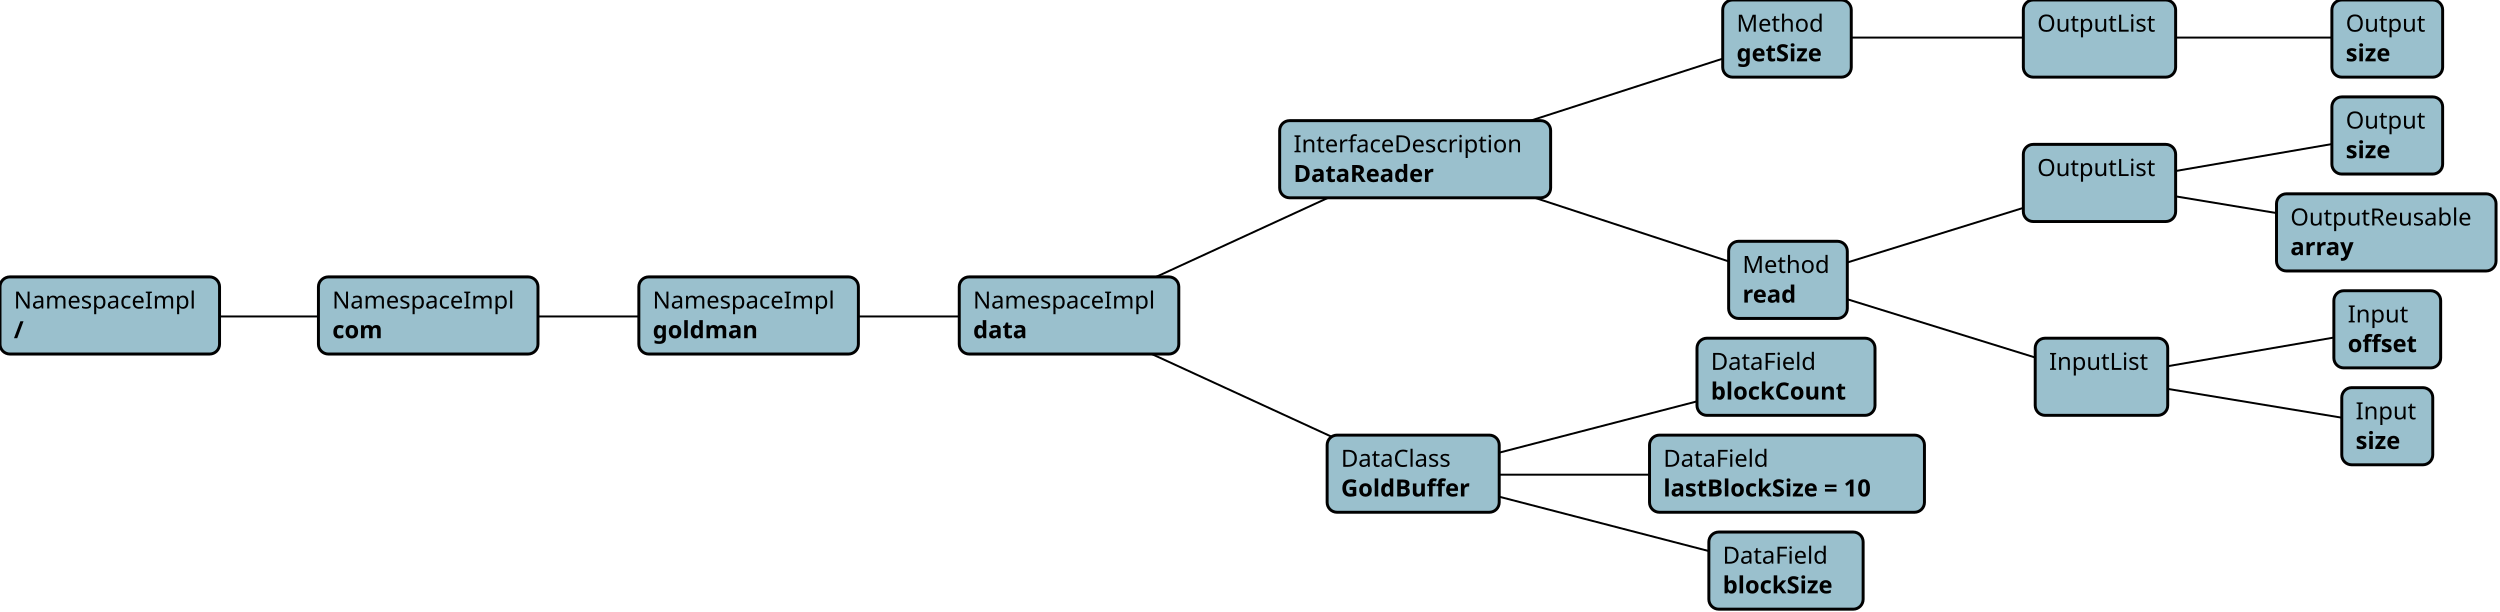
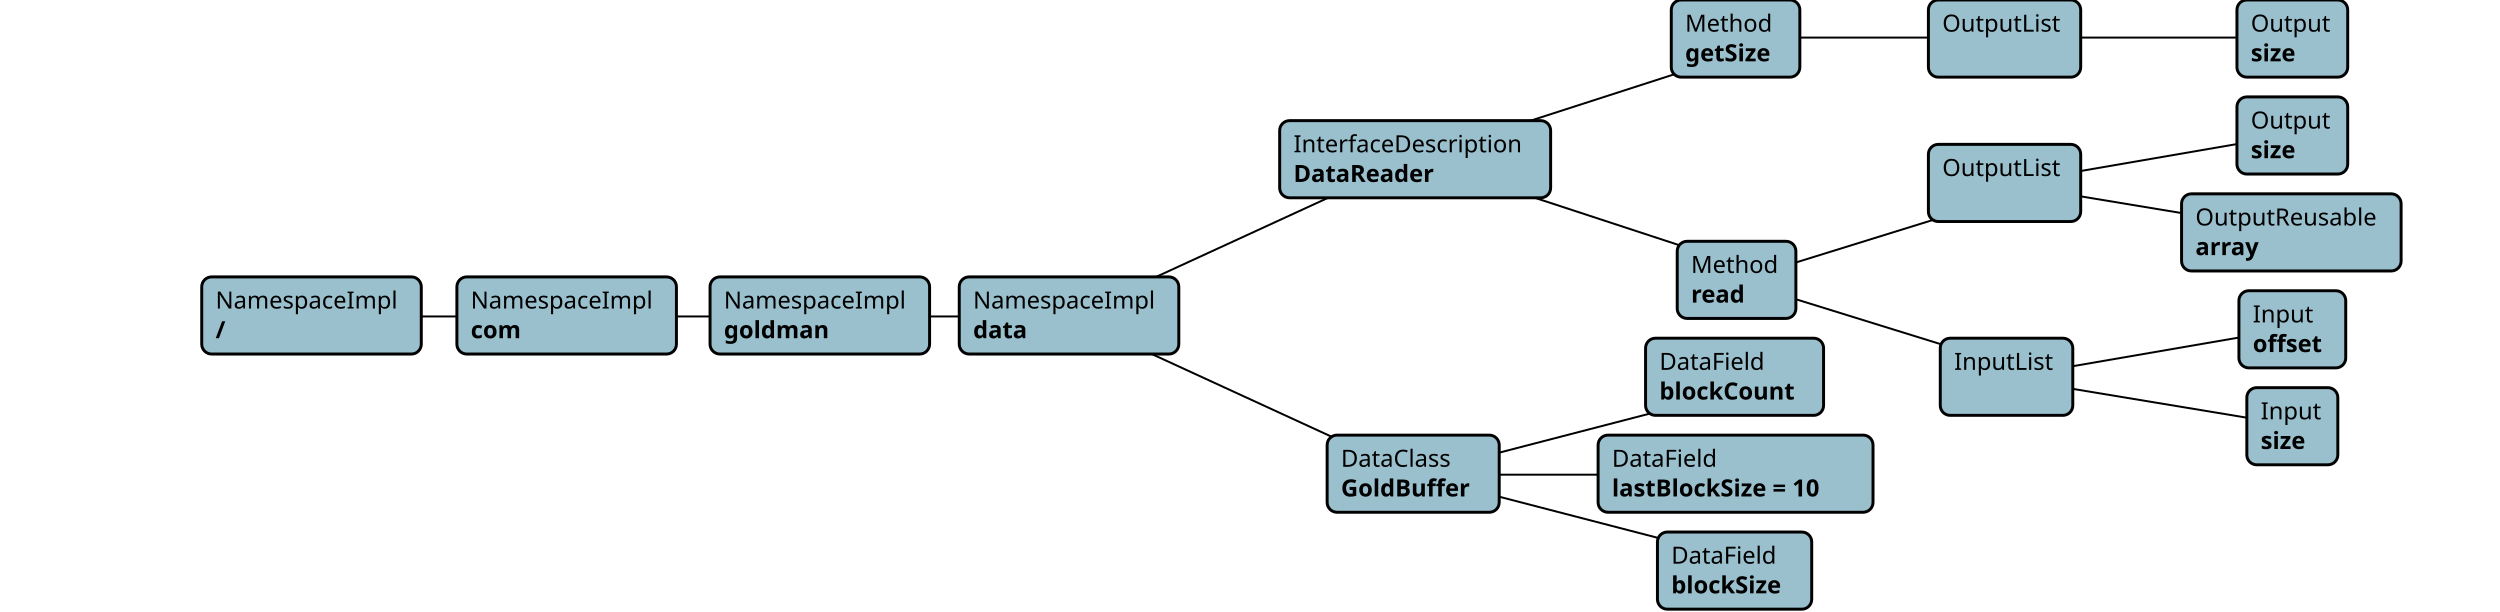
- <svg xmlns="http://www.w3.org/2000/svg" width="1264.0" height="309.0">
-   <line x1="55.0" y1="160.0" x2="217.0" y2="160.0" style="stroke-width:1.0;stroke:rgb(0,0,0);stroke-opacity:1.0;stroke-linecap:square;stroke-miterlimit:10.0" />
-   <line x1="217.0" y1="160.0" x2="379.0" y2="160.0" style="stroke-width:1.0;stroke:rgb(0,0,0);stroke-opacity:1.0;stroke-linecap:square;stroke-miterlimit:10.0" />
-   <line x1="379.0" y1="160.0" x2="541.0" y2="160.0" style="stroke-width:1.0;stroke:rgb(0,0,0);stroke-opacity:1.0;stroke-linecap:square;stroke-miterlimit:10.0" />
-   <line x1="541.0" y1="160.0" x2="715.0" y2="80.0" style="stroke-width:1.0;stroke:rgb(0,0,0);stroke-opacity:1.0;stroke-linecap:square;stroke-miterlimit:10.0" />
-   <line x1="715.0" y1="80.0" x2="904.0" y2="19.0" style="stroke-width:1.0;stroke:rgb(0,0,0);stroke-opacity:1.0;stroke-linecap:square;stroke-miterlimit:10.0" />
-   <line x1="904.0" y1="19.0" x2="1062.0" y2="19.0" style="stroke-width:1.0;stroke:rgb(0,0,0);stroke-opacity:1.0;stroke-linecap:square;stroke-miterlimit:10.0" />
-   <line x1="1062.0" y1="19.0" x2="1207.0" y2="19.0" style="stroke-width:1.0;stroke:rgb(0,0,0);stroke-opacity:1.0;stroke-linecap:square;stroke-miterlimit:10.0" />
-   <line x1="715.0" y1="80.0" x2="904.0" y2="142.0" style="stroke-width:1.0;stroke:rgb(0,0,0);stroke-opacity:1.0;stroke-linecap:square;stroke-miterlimit:10.0" />
-   <line x1="904.0" y1="142.0" x2="1062.0" y2="93.0" style="stroke-width:1.0;stroke:rgb(0,0,0);stroke-opacity:1.0;stroke-linecap:square;stroke-miterlimit:10.0" />
-   <line x1="1062.0" y1="93.0" x2="1207.0" y2="68.0" style="stroke-width:1.0;stroke:rgb(0,0,0);stroke-opacity:1.0;stroke-linecap:square;stroke-miterlimit:10.0" />
-   <line x1="1062.0" y1="93.0" x2="1207.0" y2="117.0" style="stroke-width:1.0;stroke:rgb(0,0,0);stroke-opacity:1.0;stroke-linecap:square;stroke-miterlimit:10.0" />
-   <line x1="904.0" y1="142.0" x2="1062.0" y2="191.0" style="stroke-width:1.0;stroke:rgb(0,0,0);stroke-opacity:1.0;stroke-linecap:square;stroke-miterlimit:10.0" />
-   <line x1="1062.0" y1="191.0" x2="1207.0" y2="166.0" style="stroke-width:1.0;stroke:rgb(0,0,0);stroke-opacity:1.0;stroke-linecap:square;stroke-miterlimit:10.0" />
-   <line x1="1062.0" y1="191.0" x2="1207.0" y2="215.0" style="stroke-width:1.0;stroke:rgb(0,0,0);stroke-opacity:1.0;stroke-linecap:square;stroke-miterlimit:10.0" />
-   <line x1="541.0" y1="160.0" x2="715.0" y2="240.0" style="stroke-width:1.0;stroke:rgb(0,0,0);stroke-opacity:1.0;stroke-linecap:square;stroke-miterlimit:10.0" />
-   <line x1="715.0" y1="240.0" x2="904.0" y2="191.0" style="stroke-width:1.0;stroke:rgb(0,0,0);stroke-opacity:1.0;stroke-linecap:square;stroke-miterlimit:10.0" />
-   <line x1="715.0" y1="240.0" x2="904.0" y2="240.0" style="stroke-width:1.0;stroke:rgb(0,0,0);stroke-opacity:1.0;stroke-linecap:square;stroke-miterlimit:10.0" />
-   <line x1="715.0" y1="240.0" x2="904.0" y2="289.0" style="stroke-width:1.0;stroke:rgb(0,0,0);stroke-opacity:1.0;stroke-linecap:square;stroke-miterlimit:10.0" />
-   <g style="fill:rgb(154,192,205);stroke:none">
-     <path d="M485.0,145.0L485.0,174.0C485.0,176.761,487.239,179.0,490.0,179.0L591.0,179.0C593.761,179.0,596.0,176.761,596.0,174.0L596.0,145.0C596.0,142.239,593.761,140.0,591.0,140.0L490.0,140.0C487.239,140.0,485.0,142.239,485.0,145.0Z" />
-   </g>
-   <g style="stroke-width:1.5;stroke:rgb(0,0,0);stroke-opacity:1.0;stroke-linecap:square;stroke-miterlimit:10.0;fill:none">
-     <path d="M485.0,145.0L485.0,174.0C485.0,176.761,487.239,179.0,490.0,179.0L591.0,179.0C593.761,179.0,596.0,176.761,596.0,174.0L596.0,145.0C596.0,142.239,593.761,140.0,591.0,140.0L490.0,140.0C487.239,140.0,485.0,142.239,485.0,145.0Z" />
-   </g>
-   <g>
-     <text x="492.0" y="156.0" style="fill: rgb(0,0,0); fill-opacity: 1.0; font-family: sans-serif; font-size: 12px;">NamespaceImpl</text>
-   </g>
-   <g>
-     <text x="492.0" y="171.0" style="fill: rgb(0,0,0); fill-opacity: 1.0; font-family: sans-serif; font-size: 12px; font-weight: bold;">data</text>
-   </g>
-   <g style="fill:rgb(154,192,205);stroke:none">
-     <path d="M874.0,127.0L874.0,156.0C874.0,158.761,876.239,161.0,879.0,161.0L929.0,161.0C931.761,161.0,934.0,158.761,934.0,156.0L934.0,127.0C934.0,124.239,931.761,122.0,929.0,122.0L879.0,122.0C876.239,122.0,874.0,124.239,874.0,127.0Z" />
-   </g>
-   <g style="stroke-width:1.5;stroke:rgb(0,0,0);stroke-opacity:1.0;stroke-linecap:square;stroke-miterlimit:10.0;fill:none">
-     <path d="M874.0,127.0L874.0,156.0C874.0,158.761,876.239,161.0,879.0,161.0L929.0,161.0C931.761,161.0,934.0,158.761,934.0,156.0L934.0,127.0C934.0,124.239,931.761,122.0,929.0,122.0L879.0,122.0C876.239,122.0,874.0,124.239,874.0,127.0Z" />
-   </g>
-   <g>
-     <text x="881.0" y="138.0" style="fill: rgb(0,0,0); fill-opacity: 1.0; font-family: sans-serif; font-size: 12px;">Method</text>
-   </g>
-   <g>
-     <text x="881.0" y="153.0" style="fill: rgb(0,0,0); fill-opacity: 1.0; font-family: sans-serif; font-size: 12px; font-weight: bold;">read</text>
-   </g>
-   <g style="fill:rgb(154,192,205);stroke:none">
-     <path d="M647.0,66.0L647.0,95.0C647.0,97.761,649.239,100.0,652.0,100.0L779.0,100.0C781.761,100.0,784.0,97.761,784.0,95.0L784.0,66.0C784.0,63.239,781.761,61.0,779.0,61.0L652.0,61.0C649.239,61.0,647.0,63.239,647.0,66.0Z" />
-   </g>
-   <g style="stroke-width:1.5;stroke:rgb(0,0,0);stroke-opacity:1.0;stroke-linecap:square;stroke-miterlimit:10.0;fill:none">
-     <path d="M647.0,66.0L647.0,95.0C647.0,97.761,649.239,100.0,652.0,100.0L779.0,100.0C781.761,100.0,784.0,97.761,784.0,95.0L784.0,66.0C784.0,63.239,781.761,61.0,779.0,61.0L652.0,61.0C649.239,61.0,647.0,63.239,647.0,66.0Z" />
-   </g>
-   <g>
-     <text x="654.0" y="77.0" style="fill: rgb(0,0,0); fill-opacity: 1.0; font-family: sans-serif; font-size: 12px;">InterfaceDescription</text>
-   </g>
-   <g>
-     <text x="654.0" y="92.0" style="fill: rgb(0,0,0); fill-opacity: 1.0; font-family: sans-serif; font-size: 12px; font-weight: bold;">DataReader</text>
-   </g>
-   <g style="fill:rgb(154,192,205);stroke:none">
-     <path d="M871.0,5.0L871.0,34.0C871.0,36.761,873.239,39.0,876.0,39.0L931.0,39.0C933.761,39.0,936.0,36.761,936.0,34.0L936.0,5.0C936.0,2.239,933.761,0.0,931.0,0.0L876.0,0.0C873.239,0.0,871.0,2.239,871.0,5.0Z" />
-   </g>
-   <g style="stroke-width:1.5;stroke:rgb(0,0,0);stroke-opacity:1.0;stroke-linecap:square;stroke-miterlimit:10.0;fill:none">
-     <path d="M871.0,5.0L871.0,34.0C871.0,36.761,873.239,39.0,876.0,39.0L931.0,39.0C933.761,39.0,936.0,36.761,936.0,34.0L936.0,5.0C936.0,2.239,933.761,0.0,931.0,0.0L876.0,0.0C873.239,0.0,871.0,2.239,871.0,5.0Z" />
-   </g>
-   <g>
-     <text x="878.0" y="16.0" style="fill: rgb(0,0,0); fill-opacity: 1.0; font-family: sans-serif; font-size: 12px;">Method</text>
-   </g>
-   <g>
-     <text x="878.0" y="31.0" style="fill: rgb(0,0,0); fill-opacity: 1.0; font-family: sans-serif; font-size: 12px; font-weight: bold;">getSize</text>
-   </g>
-   <g style="fill:rgb(154,192,205);stroke:none">
-     <path d="M1023.0,78.0L1023.0,107.0C1023.0,109.761,1025.239,112.0,1028.0,112.0L1095.0,112.0C1097.761,112.0,1100.0,109.761,1100.0,107.0L1100.0,78.0C1100.0,75.239,1097.761,73.0,1095.0,73.0L1028.0,73.0C1025.239,73.0,1023.0,75.239,1023.0,78.0Z" />
-   </g>
-   <g style="stroke-width:1.5;stroke:rgb(0,0,0);stroke-opacity:1.0;stroke-linecap:square;stroke-miterlimit:10.0;fill:none">
-     <path d="M1023.0,78.0L1023.0,107.0C1023.0,109.761,1025.239,112.0,1028.0,112.0L1095.0,112.0C1097.761,112.0,1100.0,109.761,1100.0,107.0L1100.0,78.0C1100.0,75.239,1097.761,73.0,1095.0,73.0L1028.0,73.0C1025.239,73.0,1023.0,75.239,1023.0,78.0Z" />
-   </g>
-   <g>
-     <text x="1030.0" y="89.0" style="fill: rgb(0,0,0); fill-opacity: 1.0; font-family: sans-serif; font-size: 12px;">OutputList</text>
-   </g>
-   <g style="fill:rgb(154,192,205);stroke:none">
-     <path d="M834.0,225.0L834.0,254.0C834.0,256.761,836.239,259.0,839.0,259.0L968.0,259.0C970.761,259.0,973.0,256.761,973.0,254.0L973.0,225.0C973.0,222.239,970.761,220.0,968.0,220.0L839.0,220.0C836.239,220.0,834.0,222.239,834.0,225.0Z" />
-   </g>
-   <g style="stroke-width:1.5;stroke:rgb(0,0,0);stroke-opacity:1.0;stroke-linecap:square;stroke-miterlimit:10.0;fill:none">
-     <path d="M834.0,225.0L834.0,254.0C834.0,256.761,836.239,259.0,839.0,259.0L968.0,259.0C970.761,259.0,973.0,256.761,973.0,254.0L973.0,225.0C973.0,222.239,970.761,220.0,968.0,220.0L839.0,220.0C836.239,220.0,834.0,222.239,834.0,225.0Z" />
-   </g>
-   <g>
-     <text x="841.0" y="236.0" style="fill: rgb(0,0,0); fill-opacity: 1.0; font-family: sans-serif; font-size: 12px;">DataField</text>
-   </g>
-   <g>
-     <text x="841.0" y="251.0" style="fill: rgb(0,0,0); fill-opacity: 1.0; font-family: sans-serif; font-size: 12px; font-weight: bold;">lastBlockSize = 10</text>
-   </g>
-   <g style="fill:rgb(154,192,205);stroke:none">
-     <path d="M323.0,145.0L323.0,174.0C323.0,176.761,325.239,179.0,328.0,179.0L429.0,179.0C431.761,179.0,434.0,176.761,434.0,174.0L434.0,145.0C434.0,142.239,431.761,140.0,429.0,140.0L328.0,140.0C325.239,140.0,323.0,142.239,323.0,145.0Z" />
-   </g>
-   <g style="stroke-width:1.5;stroke:rgb(0,0,0);stroke-opacity:1.0;stroke-linecap:square;stroke-miterlimit:10.0;fill:none">
-     <path d="M323.0,145.0L323.0,174.0C323.0,176.761,325.239,179.0,328.0,179.0L429.0,179.0C431.761,179.0,434.0,176.761,434.0,174.0L434.0,145.0C434.0,142.239,431.761,140.0,429.0,140.0L328.0,140.0C325.239,140.0,323.0,142.239,323.0,145.0Z" />
-   </g>
-   <g>
-     <text x="330.0" y="156.0" style="fill: rgb(0,0,0); fill-opacity: 1.0; font-family: sans-serif; font-size: 12px;">NamespaceImpl</text>
-   </g>
-   <g>
-     <text x="330.0" y="171.0" style="fill: rgb(0,0,0); fill-opacity: 1.0; font-family: sans-serif; font-size: 12px; font-weight: bold;">goldman</text>
-   </g>
-   <g style="fill:rgb(154,192,205);stroke:none">
-     <path d="M1180.0,152.0L1180.0,181.0C1180.0,183.761,1182.239,186.0,1185.0,186.0L1229.0,186.0C1231.761,186.0,1234.0,183.761,1234.0,181.0L1234.0,152.0C1234.0,149.239,1231.761,147.0,1229.0,147.0L1185.0,147.0C1182.239,147.0,1180.0,149.239,1180.0,152.0Z" />
-   </g>
-   <g style="stroke-width:1.5;stroke:rgb(0,0,0);stroke-opacity:1.0;stroke-linecap:square;stroke-miterlimit:10.0;fill:none">
-     <path d="M1180.0,152.0L1180.0,181.0C1180.0,183.761,1182.239,186.0,1185.0,186.0L1229.0,186.0C1231.761,186.0,1234.0,183.761,1234.0,181.0L1234.0,152.0C1234.0,149.239,1231.761,147.0,1229.0,147.0L1185.0,147.0C1182.239,147.0,1180.0,149.239,1180.0,152.0Z" />
-   </g>
-   <g>
-     <text x="1187.0" y="163.0" style="fill: rgb(0,0,0); fill-opacity: 1.0; font-family: sans-serif; font-size: 12px;">Input</text>
-   </g>
-   <g>
-     <text x="1187.0" y="178.0" style="fill: rgb(0,0,0); fill-opacity: 1.0; font-family: sans-serif; font-size: 12px; font-weight: bold;">offset</text>
-   </g>
-   <g style="fill:rgb(154,192,205);stroke:none">
-     <path d="M858.0,176.0L858.0,205.0C858.0,207.761,860.239,210.0,863.0,210.0L943.0,210.0C945.761,210.0,948.0,207.761,948.0,205.0L948.0,176.0C948.0,173.239,945.761,171.0,943.0,171.0L863.0,171.0C860.239,171.0,858.0,173.239,858.0,176.0Z" />
-   </g>
-   <g style="stroke-width:1.5;stroke:rgb(0,0,0);stroke-opacity:1.0;stroke-linecap:square;stroke-miterlimit:10.0;fill:none">
-     <path d="M858.0,176.0L858.0,205.0C858.0,207.761,860.239,210.0,863.0,210.0L943.0,210.0C945.761,210.0,948.0,207.761,948.0,205.0L948.0,176.0C948.0,173.239,945.761,171.0,943.0,171.0L863.0,171.0C860.239,171.0,858.0,173.239,858.0,176.0Z" />
-   </g>
-   <g>
-     <text x="865.0" y="187.0" style="fill: rgb(0,0,0); fill-opacity: 1.0; font-family: sans-serif; font-size: 12px;">DataField</text>
-   </g>
-   <g>
-     <text x="865.0" y="202.0" style="fill: rgb(0,0,0); fill-opacity: 1.0; font-family: sans-serif; font-size: 12px; font-weight: bold;">blockCount</text>
-   </g>
-   <g style="fill:rgb(154,192,205);stroke:none">
-     <path d="M0.0,145.0L0.0,174.0C0.0,176.761,2.239,179.0,5.0,179.0L106.0,179.0C108.761,179.0,111.0,176.761,111.0,174.0L111.0,145.0C111.0,142.239,108.761,140.0,106.0,140.0L5.0,140.0C2.239,140.0,0.0,142.239,0.0,145.0Z" />
-   </g>
-   <g style="stroke-width:1.5;stroke:rgb(0,0,0);stroke-opacity:1.0;stroke-linecap:square;stroke-miterlimit:10.0;fill:none">
-     <path d="M0.0,145.0L0.0,174.0C0.0,176.761,2.239,179.0,5.0,179.0L106.0,179.0C108.761,179.0,111.0,176.761,111.0,174.0L111.0,145.0C111.0,142.239,108.761,140.0,106.0,140.0L5.0,140.0C2.239,140.0,0.0,142.239,0.0,145.0Z" />
-   </g>
-   <g>
-     <text x="7.0" y="156.0" style="fill: rgb(0,0,0); fill-opacity: 1.0; font-family: sans-serif; font-size: 12px;">NamespaceImpl</text>
-   </g>
-   <g>
-     <text x="7.0" y="171.0" style="fill: rgb(0,0,0); fill-opacity: 1.0; font-family: sans-serif; font-size: 12px; font-weight: bold;">/</text>
-   </g>
-   <g style="fill:rgb(154,192,205);stroke:none">
-     <path d="M161.0,145.0L161.0,174.0C161.0,176.761,163.239,179.0,166.0,179.0L267.0,179.0C269.761,179.0,272.0,176.761,272.0,174.0L272.0,145.0C272.0,142.239,269.761,140.0,267.0,140.0L166.0,140.0C163.239,140.0,161.0,142.239,161.0,145.0Z" />
-   </g>
-   <g style="stroke-width:1.5;stroke:rgb(0,0,0);stroke-opacity:1.0;stroke-linecap:square;stroke-miterlimit:10.0;fill:none">
-     <path d="M161.0,145.0L161.0,174.0C161.0,176.761,163.239,179.0,166.0,179.0L267.0,179.0C269.761,179.0,272.0,176.761,272.0,174.0L272.0,145.0C272.0,142.239,269.761,140.0,267.0,140.0L166.0,140.0C163.239,140.0,161.0,142.239,161.0,145.0Z" />
-   </g>
-   <g>
-     <text x="168.0" y="156.0" style="fill: rgb(0,0,0); fill-opacity: 1.0; font-family: sans-serif; font-size: 12px;">NamespaceImpl</text>
-   </g>
-   <g>
-     <text x="168.0" y="171.0" style="fill: rgb(0,0,0); fill-opacity: 1.0; font-family: sans-serif; font-size: 12px; font-weight: bold;">com</text>
-   </g>
-   <g style="fill:rgb(154,192,205);stroke:none">
-     <path d="M1029.0,176.0L1029.0,205.0C1029.0,207.761,1031.239,210.0,1034.0,210.0L1091.0,210.0C1093.761,210.0,1096.0,207.761,1096.0,205.0L1096.0,176.0C1096.0,173.239,1093.761,171.0,1091.0,171.0L1034.0,171.0C1031.239,171.0,1029.0,173.239,1029.0,176.0Z" />
-   </g>
-   <g style="stroke-width:1.5;stroke:rgb(0,0,0);stroke-opacity:1.0;stroke-linecap:square;stroke-miterlimit:10.0;fill:none">
-     <path d="M1029.0,176.0L1029.0,205.0C1029.0,207.761,1031.239,210.0,1034.0,210.0L1091.0,210.0C1093.761,210.0,1096.0,207.761,1096.0,205.0L1096.0,176.0C1096.0,173.239,1093.761,171.0,1091.0,171.0L1034.0,171.0C1031.239,171.0,1029.0,173.239,1029.0,176.0Z" />
-   </g>
-   <g>
-     <text x="1036.0" y="187.0" style="fill: rgb(0,0,0); fill-opacity: 1.0; font-family: sans-serif; font-size: 12px;">InputList</text>
-   </g>
-   <g style="fill:rgb(154,192,205);stroke:none">
-     <path d="M1184.0,201.0L1184.0,230.0C1184.0,232.761,1186.239,235.0,1189.0,235.0L1225.0,235.0C1227.761,235.0,1230.0,232.761,1230.0,230.0L1230.0,201.0C1230.0,198.239,1227.761,196.0,1225.0,196.0L1189.0,196.0C1186.239,196.0,1184.0,198.239,1184.0,201.0Z" />
-   </g>
-   <g style="stroke-width:1.5;stroke:rgb(0,0,0);stroke-opacity:1.0;stroke-linecap:square;stroke-miterlimit:10.0;fill:none">
-     <path d="M1184.0,201.0L1184.0,230.0C1184.0,232.761,1186.239,235.0,1189.0,235.0L1225.0,235.0C1227.761,235.0,1230.0,232.761,1230.0,230.0L1230.0,201.0C1230.0,198.239,1227.761,196.0,1225.0,196.0L1189.0,196.0C1186.239,196.0,1184.0,198.239,1184.0,201.0Z" />
-   </g>
-   <g>
-     <text x="1191.0" y="212.0" style="fill: rgb(0,0,0); fill-opacity: 1.0; font-family: sans-serif; font-size: 12px;">Input</text>
-   </g>
-   <g>
-     <text x="1191.0" y="227.0" style="fill: rgb(0,0,0); fill-opacity: 1.0; font-family: sans-serif; font-size: 12px; font-weight: bold;">size</text>
-   </g>
-   <g style="fill:rgb(154,192,205);stroke:none">
-     <path d="M1023.0,5.0L1023.0,34.0C1023.0,36.761,1025.239,39.0,1028.0,39.0L1095.0,39.0C1097.761,39.0,1100.0,36.761,1100.0,34.0L1100.0,5.0C1100.0,2.239,1097.761,0.0,1095.0,0.0L1028.0,0.0C1025.239,0.0,1023.0,2.239,1023.0,5.0Z" />
-   </g>
-   <g style="stroke-width:1.5;stroke:rgb(0,0,0);stroke-opacity:1.0;stroke-linecap:square;stroke-miterlimit:10.0;fill:none">
-     <path d="M1023.0,5.0L1023.0,34.0C1023.0,36.761,1025.239,39.0,1028.0,39.0L1095.0,39.0C1097.761,39.0,1100.0,36.761,1100.0,34.0L1100.0,5.0C1100.0,2.239,1097.761,0.0,1095.0,0.0L1028.0,0.0C1025.239,0.0,1023.0,2.239,1023.0,5.0Z" />
-   </g>
-   <g>
-     <text x="1030.0" y="16.0" style="fill: rgb(0,0,0); fill-opacity: 1.0; font-family: sans-serif; font-size: 12px;">OutputList</text>
-   </g>
-   <g style="fill:rgb(154,192,205);stroke:none">
-     <path d="M1179.0,5.0L1179.0,34.0C1179.0,36.761,1181.239,39.0,1184.0,39.0L1230.0,39.0C1232.761,39.0,1235.0,36.761,1235.0,34.0L1235.0,5.0C1235.0,2.239,1232.761,0.0,1230.0,0.0L1184.0,0.0C1181.239,0.0,1179.0,2.239,1179.0,5.0Z" />
-   </g>
-   <g style="stroke-width:1.5;stroke:rgb(0,0,0);stroke-opacity:1.0;stroke-linecap:square;stroke-miterlimit:10.0;fill:none">
-     <path d="M1179.0,5.0L1179.0,34.0C1179.0,36.761,1181.239,39.0,1184.0,39.0L1230.0,39.0C1232.761,39.0,1235.0,36.761,1235.0,34.0L1235.0,5.0C1235.0,2.239,1232.761,0.0,1230.0,0.0L1184.0,0.0C1181.239,0.0,1179.0,2.239,1179.0,5.0Z" />
-   </g>
-   <g>
-     <text x="1186.0" y="16.0" style="fill: rgb(0,0,0); fill-opacity: 1.0; font-family: sans-serif; font-size: 12px;">Output</text>
-   </g>
-   <g>
-     <text x="1186.0" y="31.0" style="fill: rgb(0,0,0); fill-opacity: 1.0; font-family: sans-serif; font-size: 12px; font-weight: bold;">size</text>
-   </g>
-   <g style="fill:rgb(154,192,205);stroke:none">
-     <path d="M1179.0,54.0L1179.0,83.0C1179.0,85.761,1181.239,88.0,1184.0,88.0L1230.0,88.0C1232.761,88.0,1235.0,85.761,1235.0,83.0L1235.0,54.0C1235.0,51.239,1232.761,49.0,1230.0,49.0L1184.0,49.0C1181.239,49.0,1179.0,51.239,1179.0,54.0Z" />
-   </g>
-   <g style="stroke-width:1.5;stroke:rgb(0,0,0);stroke-opacity:1.0;stroke-linecap:square;stroke-miterlimit:10.0;fill:none">
-     <path d="M1179.0,54.0L1179.0,83.0C1179.0,85.761,1181.239,88.0,1184.0,88.0L1230.0,88.0C1232.761,88.0,1235.0,85.761,1235.0,83.0L1235.0,54.0C1235.0,51.239,1232.761,49.0,1230.0,49.0L1184.0,49.0C1181.239,49.0,1179.0,51.239,1179.0,54.0Z" />
-   </g>
-   <g>
-     <text x="1186.0" y="65.0" style="fill: rgb(0,0,0); fill-opacity: 1.0; font-family: sans-serif; font-size: 12px;">Output</text>
-   </g>
-   <g>
-     <text x="1186.0" y="80.0" style="fill: rgb(0,0,0); fill-opacity: 1.0; font-family: sans-serif; font-size: 12px; font-weight: bold;">size</text>
-   </g>
-   <g style="fill:rgb(154,192,205);stroke:none">
-     <path d="M864.0,274.0L864.0,303.0C864.0,305.761,866.239,308.0,869.0,308.0L937.0,308.0C939.761,308.0,942.0,305.761,942.0,303.0L942.0,274.0C942.0,271.239,939.761,269.0,937.0,269.0L869.0,269.0C866.239,269.0,864.0,271.239,864.0,274.0Z" />
-   </g>
-   <g style="stroke-width:1.5;stroke:rgb(0,0,0);stroke-opacity:1.0;stroke-linecap:square;stroke-miterlimit:10.0;fill:none">
-     <path d="M864.0,274.0L864.0,303.0C864.0,305.761,866.239,308.0,869.0,308.0L937.0,308.0C939.761,308.0,942.0,305.761,942.0,303.0L942.0,274.0C942.0,271.239,939.761,269.0,937.0,269.0L869.0,269.0C866.239,269.0,864.0,271.239,864.0,274.0Z" />
-   </g>
-   <g>
-     <text x="871.0" y="285.0" style="fill: rgb(0,0,0); fill-opacity: 1.0; font-family: sans-serif; font-size: 12px;">DataField</text>
-   </g>
-   <g>
-     <text x="871.0" y="300.0" style="fill: rgb(0,0,0); fill-opacity: 1.0; font-family: sans-serif; font-size: 12px; font-weight: bold;">blockSize</text>
-   </g>
-   <g style="fill:rgb(154,192,205);stroke:none">
-     <path d="M1151.0,103.0L1151.0,132.0C1151.0,134.761,1153.239,137.0,1156.0,137.0L1257.0,137.0C1259.761,137.0,1262.0,134.761,1262.0,132.0L1262.0,103.0C1262.0,100.239,1259.761,98.0,1257.0,98.0L1156.0,98.0C1153.239,98.0,1151.0,100.239,1151.0,103.0Z" />
-   </g>
-   <g style="stroke-width:1.5;stroke:rgb(0,0,0);stroke-opacity:1.0;stroke-linecap:square;stroke-miterlimit:10.0;fill:none">
-     <path d="M1151.0,103.0L1151.0,132.0C1151.0,134.761,1153.239,137.0,1156.0,137.0L1257.0,137.0C1259.761,137.0,1262.0,134.761,1262.0,132.0L1262.0,103.0C1262.0,100.239,1259.761,98.0,1257.0,98.0L1156.0,98.0C1153.239,98.0,1151.0,100.239,1151.0,103.0Z" />
-   </g>
-   <g>
-     <text x="1158.0" y="114.0" style="fill: rgb(0,0,0); fill-opacity: 1.0; font-family: sans-serif; font-size: 12px;">OutputReusable</text>
-   </g>
-   <g>
-     <text x="1158.0" y="129.0" style="fill: rgb(0,0,0); fill-opacity: 1.0; font-family: sans-serif; font-size: 12px; font-weight: bold;">array</text>
-   </g>
-   <g style="fill:rgb(154,192,205);stroke:none">
-     <path d="M671.0,225.0L671.0,254.0C671.0,256.761,673.239,259.0,676.0,259.0L753.0,259.0C755.761,259.0,758.0,256.761,758.0,254.0L758.0,225.0C758.0,222.239,755.761,220.0,753.0,220.0L676.0,220.0C673.239,220.0,671.0,222.239,671.0,225.0Z" />
-   </g>
-   <g style="stroke-width:1.5;stroke:rgb(0,0,0);stroke-opacity:1.0;stroke-linecap:square;stroke-miterlimit:10.0;fill:none">
-     <path d="M671.0,225.0L671.0,254.0C671.0,256.761,673.239,259.0,676.0,259.0L753.0,259.0C755.761,259.0,758.0,256.761,758.0,254.0L758.0,225.0C758.0,222.239,755.761,220.0,753.0,220.0L676.0,220.0C673.239,220.0,671.0,222.239,671.0,225.0Z" />
-   </g>
-   <g>
-     <text x="678.0" y="236.0" style="fill: rgb(0,0,0); fill-opacity: 1.0; font-family: sans-serif; font-size: 12px;">DataClass</text>
-   </g>
-   <g>
-     <text x="678.0" y="251.0" style="fill: rgb(0,0,0); fill-opacity: 1.0; font-family: sans-serif; font-size: 12px; font-weight: bold;">GoldBuffer</text>
+ <svg xmlns="http://www.w3.org/2000/svg" width="1264.0" height="309.0" version="1.1" id="svg330">
+   <defs id="defs334" />
+   <line x1="125" y1="160" x2="287" y2="160" style="stroke:#000000;stroke-width:1;stroke-linecap:square;stroke-miterlimit:10;stroke-opacity:1" id="line2" />
+   <line x1="253" y1="160" x2="415" y2="160" style="stroke:#000000;stroke-width:1;stroke-linecap:square;stroke-miterlimit:10;stroke-opacity:1" id="line4" />
+   <line x1="379.0" y1="160.0" x2="541.0" y2="160.0" style="stroke-width:1.0;stroke:rgb(0,0,0);stroke-opacity:1.0;stroke-linecap:square;stroke-miterlimit:10.0" id="line6" />
+   <line x1="541.0" y1="160.0" x2="715.0" y2="80.0" style="stroke-width:1.0;stroke:rgb(0,0,0);stroke-opacity:1.0;stroke-linecap:square;stroke-miterlimit:10.0" id="line8" />
+   <line x1="715.0" y1="80.0" x2="904.0" y2="19.0" style="stroke-width:1.0;stroke:rgb(0,0,0);stroke-opacity:1.0;stroke-linecap:square;stroke-miterlimit:10.0" id="line10" />
+   <line x1="878" y1="19" x2="1036" y2="19" style="stroke:#000000;stroke-width:1;stroke-linecap:square;stroke-miterlimit:10;stroke-opacity:1" id="line12" />
+   <line x1="1014" y1="19" x2="1159" y2="19" style="stroke:#000000;stroke-width:1;stroke-linecap:square;stroke-miterlimit:10;stroke-opacity:1" id="line14" />
+   <line x1="715.0" y1="80.0" x2="904.0" y2="142.0" style="stroke-width:1.0;stroke:rgb(0,0,0);stroke-opacity:1.0;stroke-linecap:square;stroke-miterlimit:10.0" id="line16" />
+   <line x1="878" y1="142" x2="1036" y2="93" style="stroke:#000000;stroke-width:1;stroke-linecap:square;stroke-miterlimit:10;stroke-opacity:1" id="line18" />
+   <line x1="1014" y1="93" x2="1159" y2="68" style="stroke:#000000;stroke-width:1;stroke-linecap:square;stroke-miterlimit:10;stroke-opacity:1" id="line20" />
+   <line x1="1014" y1="93" x2="1159" y2="117" style="stroke:#000000;stroke-width:1;stroke-linecap:square;stroke-miterlimit:10;stroke-opacity:1" id="line22" />
+   <line x1="878" y1="142" x2="1036" y2="191" style="stroke:#000000;stroke-width:1;stroke-linecap:square;stroke-miterlimit:10;stroke-opacity:1" id="line24" />
+   <line x1="1014" y1="191" x2="1159" y2="166" style="stroke:#000000;stroke-width:1;stroke-linecap:square;stroke-miterlimit:10;stroke-opacity:1" id="line26" />
+   <line x1="1014" y1="191" x2="1159" y2="215" style="stroke:#000000;stroke-width:1;stroke-linecap:square;stroke-miterlimit:10;stroke-opacity:1" id="line28" />
+   <line x1="541.0" y1="160.0" x2="715.0" y2="240.0" style="stroke-width:1.0;stroke:rgb(0,0,0);stroke-opacity:1.0;stroke-linecap:square;stroke-miterlimit:10.0" id="line30" />
+   <line x1="715.0" y1="240.0" x2="904.0" y2="191.0" style="stroke-width:1.0;stroke:rgb(0,0,0);stroke-opacity:1.0;stroke-linecap:square;stroke-miterlimit:10.0" id="line32" />
+   <line x1="715.0" y1="240.0" x2="904.0" y2="240.0" style="stroke-width:1.0;stroke:rgb(0,0,0);stroke-opacity:1.0;stroke-linecap:square;stroke-miterlimit:10.0" id="line34" />
+   <line x1="715.0" y1="240.0" x2="904.0" y2="289.0" style="stroke-width:1.0;stroke:rgb(0,0,0);stroke-opacity:1.0;stroke-linecap:square;stroke-miterlimit:10.0" id="line36" />
+   <g style="fill:rgb(154,192,205);stroke:none" id="g40">
+     <path d="M485.0,145.0L485.0,174.0C485.0,176.761,487.239,179.0,490.0,179.0L591.0,179.0C593.761,179.0,596.0,176.761,596.0,174.0L596.0,145.0C596.0,142.239,593.761,140.0,591.0,140.0L490.0,140.0C487.239,140.0,485.0,142.239,485.0,145.0Z" id="path38" />
+   </g>
+   <g style="stroke-width:1.5;stroke:rgb(0,0,0);stroke-opacity:1.0;stroke-linecap:square;stroke-miterlimit:10.0;fill:none" id="g44">
+     <path d="M485.0,145.0L485.0,174.0C485.0,176.761,487.239,179.0,490.0,179.0L591.0,179.0C593.761,179.0,596.0,176.761,596.0,174.0L596.0,145.0C596.0,142.239,593.761,140.0,591.0,140.0L490.0,140.0C487.239,140.0,485.0,142.239,485.0,145.0Z" id="path42" />
+   </g>
+   <g id="g48">
+     <text x="492.0" y="156.0" style="fill: rgb(0,0,0); fill-opacity: 1.0; font-family: sans-serif; font-size: 12px;" id="text46">NamespaceImpl</text>
+   </g>
+   <g id="g52">
+     <text x="492.0" y="171.0" style="fill: rgb(0,0,0); fill-opacity: 1.0; font-family: sans-serif; font-size: 12px; font-weight: bold;" id="text50">data</text>
+   </g>
+   <g style="fill:#9ac0cd;stroke:none" id="g56" transform="translate(-26)">
+     <path d="m 874,127 v 29 c 0,2.761 2.239,5 5,5 h 50 c 2.761,0 5,-2.239 5,-5 v -29 c 0,-2.761 -2.239,-5 -5,-5 h -50 c -2.761,0 -5,2.239 -5,5 z" id="path54" />
+   </g>
+   <g style="fill:none;stroke:#000000;stroke-width:1.5;stroke-linecap:square;stroke-miterlimit:10;stroke-opacity:1" id="g60" transform="translate(-26)">
+     <path d="m 874,127 v 29 c 0,2.761 2.239,5 5,5 h 50 c 2.761,0 5,-2.239 5,-5 v -29 c 0,-2.761 -2.239,-5 -5,-5 h -50 c -2.761,0 -5,2.239 -5,5 z" id="path58" />
+   </g>
+   <g id="g64" transform="translate(-26)">
+     <text x="881" y="138" style="font-size:12px;font-family:sans-serif;fill:#000000;fill-opacity:1" id="text62">Method</text>
+   </g>
+   <g id="g68" transform="translate(-26)">
+     <text x="881" y="153" style="font-weight:bold;font-size:12px;font-family:sans-serif;fill:#000000;fill-opacity:1" id="text66">read</text>
+   </g>
+   <g style="fill:rgb(154,192,205);stroke:none" id="g72">
+     <path d="M647.0,66.0L647.0,95.0C647.0,97.761,649.239,100.0,652.0,100.0L779.0,100.0C781.761,100.0,784.0,97.761,784.0,95.0L784.0,66.0C784.0,63.239,781.761,61.0,779.0,61.0L652.0,61.0C649.239,61.0,647.0,63.239,647.0,66.0Z" id="path70" />
+   </g>
+   <g style="stroke-width:1.5;stroke:rgb(0,0,0);stroke-opacity:1.0;stroke-linecap:square;stroke-miterlimit:10.0;fill:none" id="g76">
+     <path d="M647.0,66.0L647.0,95.0C647.0,97.761,649.239,100.0,652.0,100.0L779.0,100.0C781.761,100.0,784.0,97.761,784.0,95.0L784.0,66.0C784.0,63.239,781.761,61.0,779.0,61.0L652.0,61.0C649.239,61.0,647.0,63.239,647.0,66.0Z" id="path74" />
+   </g>
+   <g id="g80">
+     <text x="654.0" y="77.0" style="fill: rgb(0,0,0); fill-opacity: 1.0; font-family: sans-serif; font-size: 12px;" id="text78">InterfaceDescription</text>
+   </g>
+   <g id="g84">
+     <text x="654.0" y="92.0" style="fill: rgb(0,0,0); fill-opacity: 1.0; font-family: sans-serif; font-size: 12px; font-weight: bold;" id="text82">DataReader</text>
+   </g>
+   <g style="fill:#9ac0cd;stroke:none" id="g88" transform="translate(-26)">
+     <path d="m 871,5 v 29 c 0,2.761 2.239,5 5,5 h 55 c 2.761,0 5,-2.239 5,-5 V 5 c 0,-2.761 -2.239,-5 -5,-5 h -55 c -2.761,0 -5,2.239 -5,5 z" id="path86" />
+   </g>
+   <g style="fill:none;stroke:#000000;stroke-width:1.5;stroke-linecap:square;stroke-miterlimit:10;stroke-opacity:1" id="g92" transform="translate(-26)">
+     <path d="m 871,5 v 29 c 0,2.761 2.239,5 5,5 h 55 c 2.761,0 5,-2.239 5,-5 V 5 c 0,-2.761 -2.239,-5 -5,-5 h -55 c -2.761,0 -5,2.239 -5,5 z" id="path90" />
+   </g>
+   <g id="g96" transform="translate(-26)">
+     <text x="878" y="16" style="font-size:12px;font-family:sans-serif;fill:#000000;fill-opacity:1" id="text94">Method</text>
+   </g>
+   <g id="g100" transform="translate(-26)">
+     <text x="878" y="31" style="font-weight:bold;font-size:12px;font-family:sans-serif;fill:#000000;fill-opacity:1" id="text98">getSize</text>
+   </g>
+   <g style="fill:#9ac0cd;stroke:none" id="g104" transform="translate(-48)">
+     <path d="m 1023,78 v 29 c 0,2.761 2.239,5 5,5 h 67 c 2.761,0 5,-2.239 5,-5 V 78 c 0,-2.761 -2.239,-5 -5,-5 h -67 c -2.761,0 -5,2.239 -5,5 z" id="path102" />
+   </g>
+   <g style="fill:none;stroke:#000000;stroke-width:1.5;stroke-linecap:square;stroke-miterlimit:10;stroke-opacity:1" id="g108" transform="translate(-48)">
+     <path d="m 1023,78 v 29 c 0,2.761 2.239,5 5,5 h 67 c 2.761,0 5,-2.239 5,-5 V 78 c 0,-2.761 -2.239,-5 -5,-5 h -67 c -2.761,0 -5,2.239 -5,5 z" id="path106" />
+   </g>
+   <g id="g112" transform="translate(-48)">
+     <text x="1030" y="89" style="font-size:12px;font-family:sans-serif;fill:#000000;fill-opacity:1" id="text110">OutputList</text>
+   </g>
+   <g style="fill:#9ac0cd;stroke:none" id="g116" transform="translate(-26)">
+     <path d="m 834,225 v 29 c 0,2.761 2.239,5 5,5 h 129 c 2.761,0 5,-2.239 5,-5 v -29 c 0,-2.761 -2.239,-5 -5,-5 H 839 c -2.761,0 -5,2.239 -5,5 z" id="path114" />
+   </g>
+   <g style="fill:none;stroke:#000000;stroke-width:1.5;stroke-linecap:square;stroke-miterlimit:10;stroke-opacity:1" id="g120" transform="translate(-26)">
+     <path d="m 834,225 v 29 c 0,2.761 2.239,5 5,5 h 129 c 2.761,0 5,-2.239 5,-5 v -29 c 0,-2.761 -2.239,-5 -5,-5 H 839 c -2.761,0 -5,2.239 -5,5 z" id="path118" />
+   </g>
+   <g id="g124" transform="translate(-26)">
+     <text x="841" y="236" style="font-size:12px;font-family:sans-serif;fill:#000000;fill-opacity:1" id="text122">DataField</text>
+   </g>
+   <g id="g128" transform="translate(-26)">
+     <text x="841" y="251" style="font-weight:bold;font-size:12px;font-family:sans-serif;fill:#000000;fill-opacity:1" id="text126">lastBlockSize = 10</text>
+   </g>
+   <g style="fill:#9ac0cd;stroke:none" id="g132" transform="translate(36)">
+     <path d="m 323,145 v 29 c 0,2.761 2.239,5 5,5 h 101 c 2.761,0 5,-2.239 5,-5 v -29 c 0,-2.761 -2.239,-5 -5,-5 H 328 c -2.761,0 -5,2.239 -5,5 z" id="path130" />
+   </g>
+   <g style="fill:none;stroke:#000000;stroke-width:1.5;stroke-linecap:square;stroke-miterlimit:10;stroke-opacity:1" id="g136" transform="translate(36)">
+     <path d="m 323,145 v 29 c 0,2.761 2.239,5 5,5 h 101 c 2.761,0 5,-2.239 5,-5 v -29 c 0,-2.761 -2.239,-5 -5,-5 H 328 c -2.761,0 -5,2.239 -5,5 z" id="path134" />
+   </g>
+   <g id="g140" transform="translate(36)">
+     <text x="330" y="156" style="font-size:12px;font-family:sans-serif;fill:#000000;fill-opacity:1" id="text138">NamespaceImpl</text>
+   </g>
+   <g id="g144" transform="translate(36)">
+     <text x="330" y="171" style="font-weight:bold;font-size:12px;font-family:sans-serif;fill:#000000;fill-opacity:1" id="text142">goldman</text>
+   </g>
+   <g style="fill:#9ac0cd;stroke:none" id="g148" transform="translate(-48)">
+     <path d="m 1180,152 v 29 c 0,2.761 2.239,5 5,5 h 44 c 2.761,0 5,-2.239 5,-5 v -29 c 0,-2.761 -2.239,-5 -5,-5 h -44 c -2.761,0 -5,2.239 -5,5 z" id="path146" />
+   </g>
+   <g style="fill:none;stroke:#000000;stroke-width:1.5;stroke-linecap:square;stroke-miterlimit:10;stroke-opacity:1" id="g152" transform="translate(-48)">
+     <path d="m 1180,152 v 29 c 0,2.761 2.239,5 5,5 h 44 c 2.761,0 5,-2.239 5,-5 v -29 c 0,-2.761 -2.239,-5 -5,-5 h -44 c -2.761,0 -5,2.239 -5,5 z" id="path150" />
+   </g>
+   <g id="g156" transform="translate(-48)">
+     <text x="1187" y="163" style="font-size:12px;font-family:sans-serif;fill:#000000;fill-opacity:1" id="text154">Input</text>
+   </g>
+   <g id="g160" transform="translate(-48)">
+     <text x="1187" y="178" style="font-weight:bold;font-size:12px;font-family:sans-serif;fill:#000000;fill-opacity:1" id="text158">offset</text>
+   </g>
+   <g style="fill:#9ac0cd;stroke:none" id="g164" transform="translate(-26)">
+     <path d="m 858,176 v 29 c 0,2.761 2.239,5 5,5 h 80 c 2.761,0 5,-2.239 5,-5 v -29 c 0,-2.761 -2.239,-5 -5,-5 h -80 c -2.761,0 -5,2.239 -5,5 z" id="path162" />
+   </g>
+   <g style="fill:none;stroke:#000000;stroke-width:1.5;stroke-linecap:square;stroke-miterlimit:10;stroke-opacity:1" id="g168" transform="translate(-26)">
+     <path d="m 858,176 v 29 c 0,2.761 2.239,5 5,5 h 80 c 2.761,0 5,-2.239 5,-5 v -29 c 0,-2.761 -2.239,-5 -5,-5 h -80 c -2.761,0 -5,2.239 -5,5 z" id="path166" />
+   </g>
+   <g id="g172" transform="translate(-26)">
+     <text x="865" y="187" style="font-size:12px;font-family:sans-serif;fill:#000000;fill-opacity:1" id="text170">DataField</text>
+   </g>
+   <g id="g176" transform="translate(-26)">
+     <text x="865" y="202" style="font-weight:bold;font-size:12px;font-family:sans-serif;fill:#000000;fill-opacity:1" id="text174">blockCount</text>
+   </g>
+   <g style="fill:#9ac0cd;stroke:none" id="g180" transform="translate(102)">
+     <path d="m 0,145 v 29 c 0,2.761 2.239,5 5,5 h 101 c 2.761,0 5,-2.239 5,-5 v -29 c 0,-2.761 -2.239,-5 -5,-5 H 5 c -2.761,0 -5,2.239 -5,5 z" id="path178" />
+   </g>
+   <g style="fill:none;stroke:#000000;stroke-width:1.5;stroke-linecap:square;stroke-miterlimit:10;stroke-opacity:1" id="g184" transform="translate(102)">
+     <path d="m 0,145 v 29 c 0,2.761 2.239,5 5,5 h 101 c 2.761,0 5,-2.239 5,-5 v -29 c 0,-2.761 -2.239,-5 -5,-5 H 5 c -2.761,0 -5,2.239 -5,5 z" id="path182" />
+   </g>
+   <g id="g188" transform="translate(102)">
+     <text x="7" y="156" style="font-size:12px;font-family:sans-serif;fill:#000000;fill-opacity:1" id="text186">NamespaceImpl</text>
+   </g>
+   <g id="g192" transform="translate(102)">
+     <text x="7" y="171" style="font-weight:bold;font-size:12px;font-family:sans-serif;fill:#000000;fill-opacity:1" id="text190">/</text>
+   </g>
+   <g style="fill:#9ac0cd;stroke:none" id="g196" transform="translate(70)">
+     <path d="m 161,145 v 29 c 0,2.761 2.239,5 5,5 h 101 c 2.761,0 5,-2.239 5,-5 v -29 c 0,-2.761 -2.239,-5 -5,-5 H 166 c -2.761,0 -5,2.239 -5,5 z" id="path194" />
+   </g>
+   <g style="fill:none;stroke:#000000;stroke-width:1.5;stroke-linecap:square;stroke-miterlimit:10;stroke-opacity:1" id="g200" transform="translate(70)">
+     <path d="m 161,145 v 29 c 0,2.761 2.239,5 5,5 h 101 c 2.761,0 5,-2.239 5,-5 v -29 c 0,-2.761 -2.239,-5 -5,-5 H 166 c -2.761,0 -5,2.239 -5,5 z" id="path198" />
+   </g>
+   <g id="g204" transform="translate(70)">
+     <text x="168" y="156" style="font-size:12px;font-family:sans-serif;fill:#000000;fill-opacity:1" id="text202">NamespaceImpl</text>
+   </g>
+   <g id="g208" transform="translate(70)">
+     <text x="168" y="171" style="font-weight:bold;font-size:12px;font-family:sans-serif;fill:#000000;fill-opacity:1" id="text206">com</text>
+   </g>
+   <g style="fill:#9ac0cd;stroke:none" id="g212" transform="translate(-48)">
+     <path d="m 1029,176 v 29 c 0,2.761 2.239,5 5,5 h 57 c 2.761,0 5,-2.239 5,-5 v -29 c 0,-2.761 -2.239,-5 -5,-5 h -57 c -2.761,0 -5,2.239 -5,5 z" id="path210" />
+   </g>
+   <g style="fill:none;stroke:#000000;stroke-width:1.5;stroke-linecap:square;stroke-miterlimit:10;stroke-opacity:1" id="g216" transform="translate(-48)">
+     <path d="m 1029,176 v 29 c 0,2.761 2.239,5 5,5 h 57 c 2.761,0 5,-2.239 5,-5 v -29 c 0,-2.761 -2.239,-5 -5,-5 h -57 c -2.761,0 -5,2.239 -5,5 z" id="path214" />
+   </g>
+   <g id="g220" transform="translate(-48)">
+     <text x="1036" y="187" style="font-size:12px;font-family:sans-serif;fill:#000000;fill-opacity:1" id="text218">InputList</text>
+   </g>
+   <g style="fill:#9ac0cd;stroke:none" id="g224" transform="translate(-48)">
+     <path d="m 1184,201 v 29 c 0,2.761 2.239,5 5,5 h 36 c 2.761,0 5,-2.239 5,-5 v -29 c 0,-2.761 -2.239,-5 -5,-5 h -36 c -2.761,0 -5,2.239 -5,5 z" id="path222" />
+   </g>
+   <g style="fill:none;stroke:#000000;stroke-width:1.5;stroke-linecap:square;stroke-miterlimit:10;stroke-opacity:1" id="g228" transform="translate(-48)">
+     <path d="m 1184,201 v 29 c 0,2.761 2.239,5 5,5 h 36 c 2.761,0 5,-2.239 5,-5 v -29 c 0,-2.761 -2.239,-5 -5,-5 h -36 c -2.761,0 -5,2.239 -5,5 z" id="path226" />
+   </g>
+   <g id="g232" transform="translate(-48)">
+     <text x="1191" y="212" style="font-size:12px;font-family:sans-serif;fill:#000000;fill-opacity:1" id="text230">Input</text>
+   </g>
+   <g id="g236" transform="translate(-48)">
+     <text x="1191" y="227" style="font-weight:bold;font-size:12px;font-family:sans-serif;fill:#000000;fill-opacity:1" id="text234">size</text>
+   </g>
+   <g style="fill:#9ac0cd;stroke:none" id="g240" transform="translate(-48)">
+     <path d="m 1023,5 v 29 c 0,2.761 2.239,5 5,5 h 67 c 2.761,0 5,-2.239 5,-5 V 5 c 0,-2.761 -2.239,-5 -5,-5 h -67 c -2.761,0 -5,2.239 -5,5 z" id="path238" />
+   </g>
+   <g style="fill:none;stroke:#000000;stroke-width:1.5;stroke-linecap:square;stroke-miterlimit:10;stroke-opacity:1" id="g244" transform="translate(-48)">
+     <path d="m 1023,5 v 29 c 0,2.761 2.239,5 5,5 h 67 c 2.761,0 5,-2.239 5,-5 V 5 c 0,-2.761 -2.239,-5 -5,-5 h -67 c -2.761,0 -5,2.239 -5,5 z" id="path242" />
+   </g>
+   <g id="g248" transform="translate(-48)">
+     <text x="1030" y="16" style="font-size:12px;font-family:sans-serif;fill:#000000;fill-opacity:1" id="text246">OutputList</text>
+   </g>
+   <g style="fill:#9ac0cd;stroke:none" id="g252" transform="translate(-48)">
+     <path d="m 1179,5 v 29 c 0,2.761 2.239,5 5,5 h 46 c 2.761,0 5,-2.239 5,-5 V 5 c 0,-2.761 -2.239,-5 -5,-5 h -46 c -2.761,0 -5,2.239 -5,5 z" id="path250" />
+   </g>
+   <g style="fill:none;stroke:#000000;stroke-width:1.5;stroke-linecap:square;stroke-miterlimit:10;stroke-opacity:1" id="g256" transform="translate(-48)">
+     <path d="m 1179,5 v 29 c 0,2.761 2.239,5 5,5 h 46 c 2.761,0 5,-2.239 5,-5 V 5 c 0,-2.761 -2.239,-5 -5,-5 h -46 c -2.761,0 -5,2.239 -5,5 z" id="path254" />
+   </g>
+   <g id="g260" transform="translate(-48)">
+     <text x="1186" y="16" style="font-size:12px;font-family:sans-serif;fill:#000000;fill-opacity:1" id="text258">Output</text>
+   </g>
+   <g id="g264" transform="translate(-48)">
+     <text x="1186" y="31" style="font-weight:bold;font-size:12px;font-family:sans-serif;fill:#000000;fill-opacity:1" id="text262">size</text>
+   </g>
+   <g style="fill:#9ac0cd;stroke:none" id="g268" transform="translate(-48)">
+     <path d="m 1179,54 v 29 c 0,2.761 2.239,5 5,5 h 46 c 2.761,0 5,-2.239 5,-5 V 54 c 0,-2.761 -2.239,-5 -5,-5 h -46 c -2.761,0 -5,2.239 -5,5 z" id="path266" />
+   </g>
+   <g style="fill:none;stroke:#000000;stroke-width:1.5;stroke-linecap:square;stroke-miterlimit:10;stroke-opacity:1" id="g272" transform="translate(-48)">
+     <path d="m 1179,54 v 29 c 0,2.761 2.239,5 5,5 h 46 c 2.761,0 5,-2.239 5,-5 V 54 c 0,-2.761 -2.239,-5 -5,-5 h -46 c -2.761,0 -5,2.239 -5,5 z" id="path270" />
+   </g>
+   <g id="g276" transform="translate(-48)">
+     <text x="1186" y="65" style="font-size:12px;font-family:sans-serif;fill:#000000;fill-opacity:1" id="text274">Output</text>
+   </g>
+   <g id="g280" transform="translate(-48)">
+     <text x="1186" y="80" style="font-weight:bold;font-size:12px;font-family:sans-serif;fill:#000000;fill-opacity:1" id="text278">size</text>
+   </g>
+   <g style="fill:#9ac0cd;stroke:none" id="g284" transform="translate(-26)">
+     <path d="m 864,274 v 29 c 0,2.761 2.239,5 5,5 h 68 c 2.761,0 5,-2.239 5,-5 v -29 c 0,-2.761 -2.239,-5 -5,-5 h -68 c -2.761,0 -5,2.239 -5,5 z" id="path282" />
+   </g>
+   <g style="fill:none;stroke:#000000;stroke-width:1.5;stroke-linecap:square;stroke-miterlimit:10;stroke-opacity:1" id="g288" transform="translate(-26)">
+     <path d="m 864,274 v 29 c 0,2.761 2.239,5 5,5 h 68 c 2.761,0 5,-2.239 5,-5 v -29 c 0,-2.761 -2.239,-5 -5,-5 h -68 c -2.761,0 -5,2.239 -5,5 z" id="path286" />
+   </g>
+   <g id="g292" transform="translate(-26)">
+     <text x="871" y="285" style="font-size:12px;font-family:sans-serif;fill:#000000;fill-opacity:1" id="text290">DataField</text>
+   </g>
+   <g id="g296" transform="translate(-26)">
+     <text x="871" y="300" style="font-weight:bold;font-size:12px;font-family:sans-serif;fill:#000000;fill-opacity:1" id="text294">blockSize</text>
+   </g>
+   <g style="fill:#9ac0cd;stroke:none" id="g300" transform="translate(-48)">
+     <path d="m 1151,103 v 29 c 0,2.761 2.239,5 5,5 h 101 c 2.761,0 5,-2.239 5,-5 v -29 c 0,-2.761 -2.239,-5 -5,-5 h -101 c -2.761,0 -5,2.239 -5,5 z" id="path298" />
+   </g>
+   <g style="fill:none;stroke:#000000;stroke-width:1.5;stroke-linecap:square;stroke-miterlimit:10;stroke-opacity:1" id="g304" transform="translate(-48)">
+     <path d="m 1151,103 v 29 c 0,2.761 2.239,5 5,5 h 101 c 2.761,0 5,-2.239 5,-5 v -29 c 0,-2.761 -2.239,-5 -5,-5 h -101 c -2.761,0 -5,2.239 -5,5 z" id="path302" />
+   </g>
+   <g id="g308" transform="translate(-48)">
+     <text x="1158" y="114" style="font-size:12px;font-family:sans-serif;fill:#000000;fill-opacity:1" id="text306">OutputReusable</text>
+   </g>
+   <g id="g312" transform="translate(-48)">
+     <text x="1158" y="129" style="font-weight:bold;font-size:12px;font-family:sans-serif;fill:#000000;fill-opacity:1" id="text310">array</text>
+   </g>
+   <g style="fill:rgb(154,192,205);stroke:none" id="g316">
+     <path d="M671.0,225.0L671.0,254.0C671.0,256.761,673.239,259.0,676.0,259.0L753.0,259.0C755.761,259.0,758.0,256.761,758.0,254.0L758.0,225.0C758.0,222.239,755.761,220.0,753.0,220.0L676.0,220.0C673.239,220.0,671.0,222.239,671.0,225.0Z" id="path314" />
+   </g>
+   <g style="stroke-width:1.5;stroke:rgb(0,0,0);stroke-opacity:1.0;stroke-linecap:square;stroke-miterlimit:10.0;fill:none" id="g320">
+     <path d="M671.0,225.0L671.0,254.0C671.0,256.761,673.239,259.0,676.0,259.0L753.0,259.0C755.761,259.0,758.0,256.761,758.0,254.0L758.0,225.0C758.0,222.239,755.761,220.0,753.0,220.0L676.0,220.0C673.239,220.0,671.0,222.239,671.0,225.0Z" id="path318" />
+   </g>
+   <g id="g324">
+     <text x="678.0" y="236.0" style="fill: rgb(0,0,0); fill-opacity: 1.0; font-family: sans-serif; font-size: 12px;" id="text322">DataClass</text>
+   </g>
+   <g id="g328">
+     <text x="678.0" y="251.0" style="fill: rgb(0,0,0); fill-opacity: 1.0; font-family: sans-serif; font-size: 12px; font-weight: bold;" id="text326">GoldBuffer</text>
  </g>
</svg>
